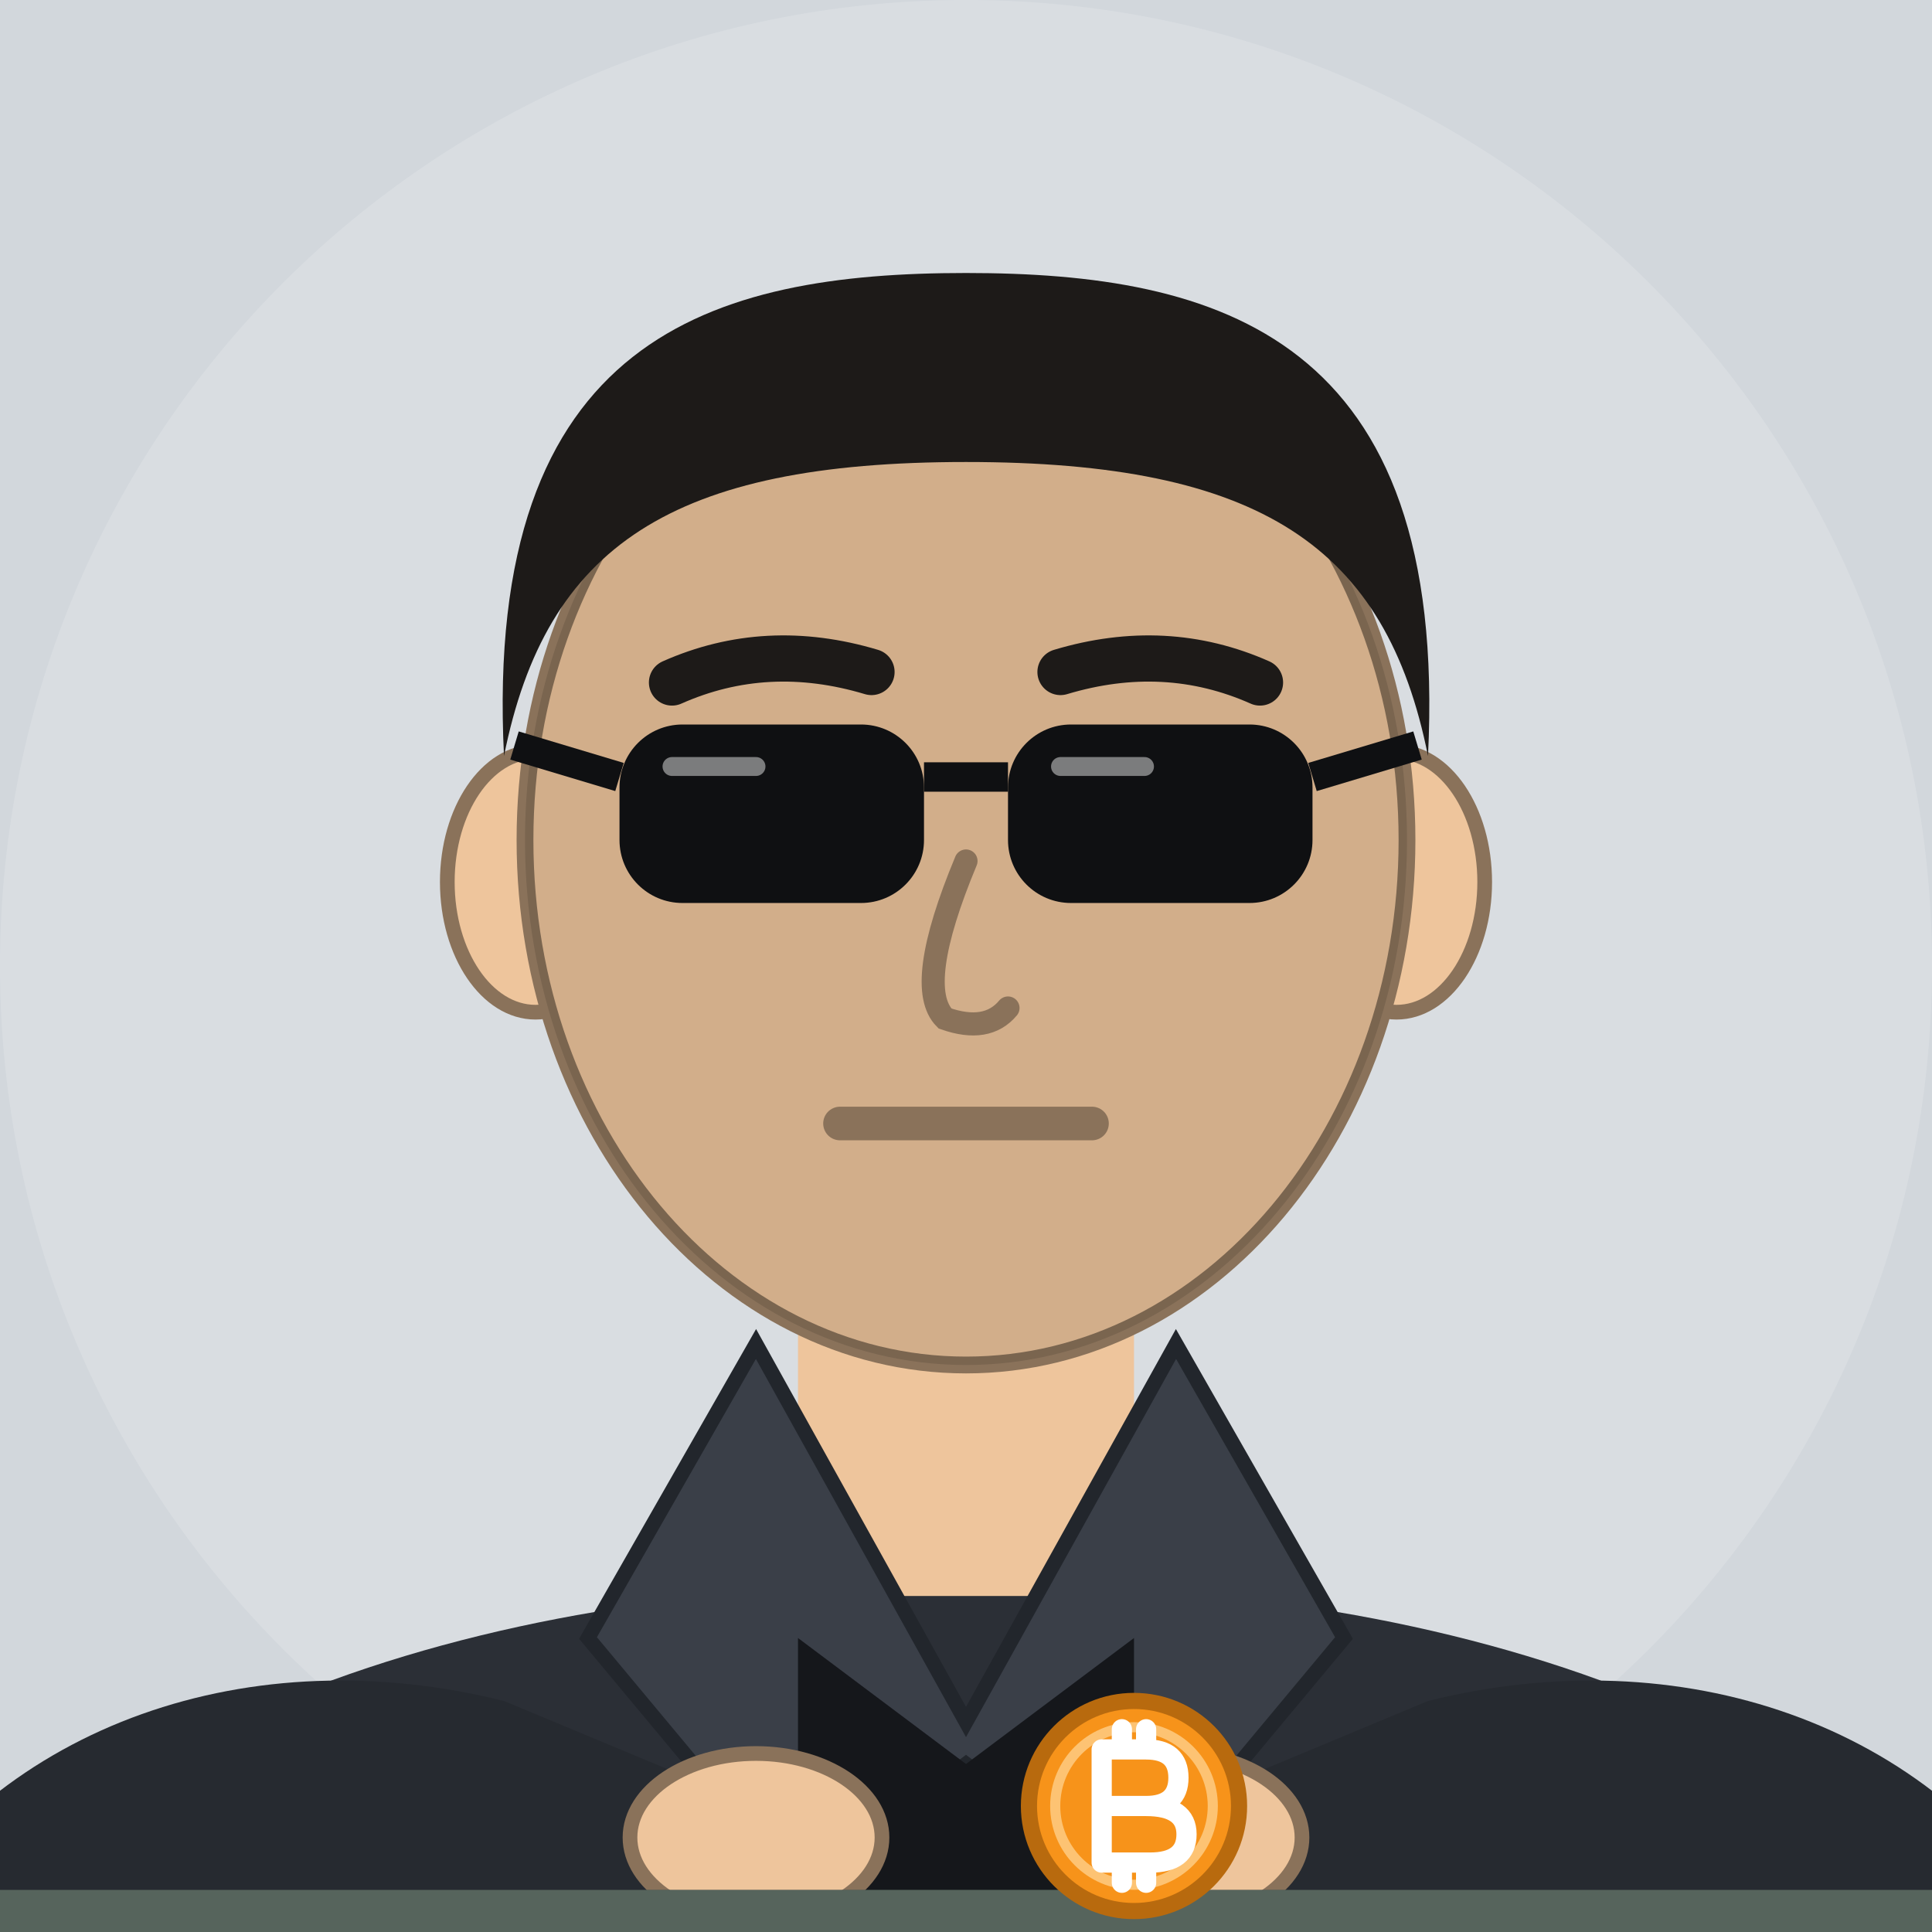
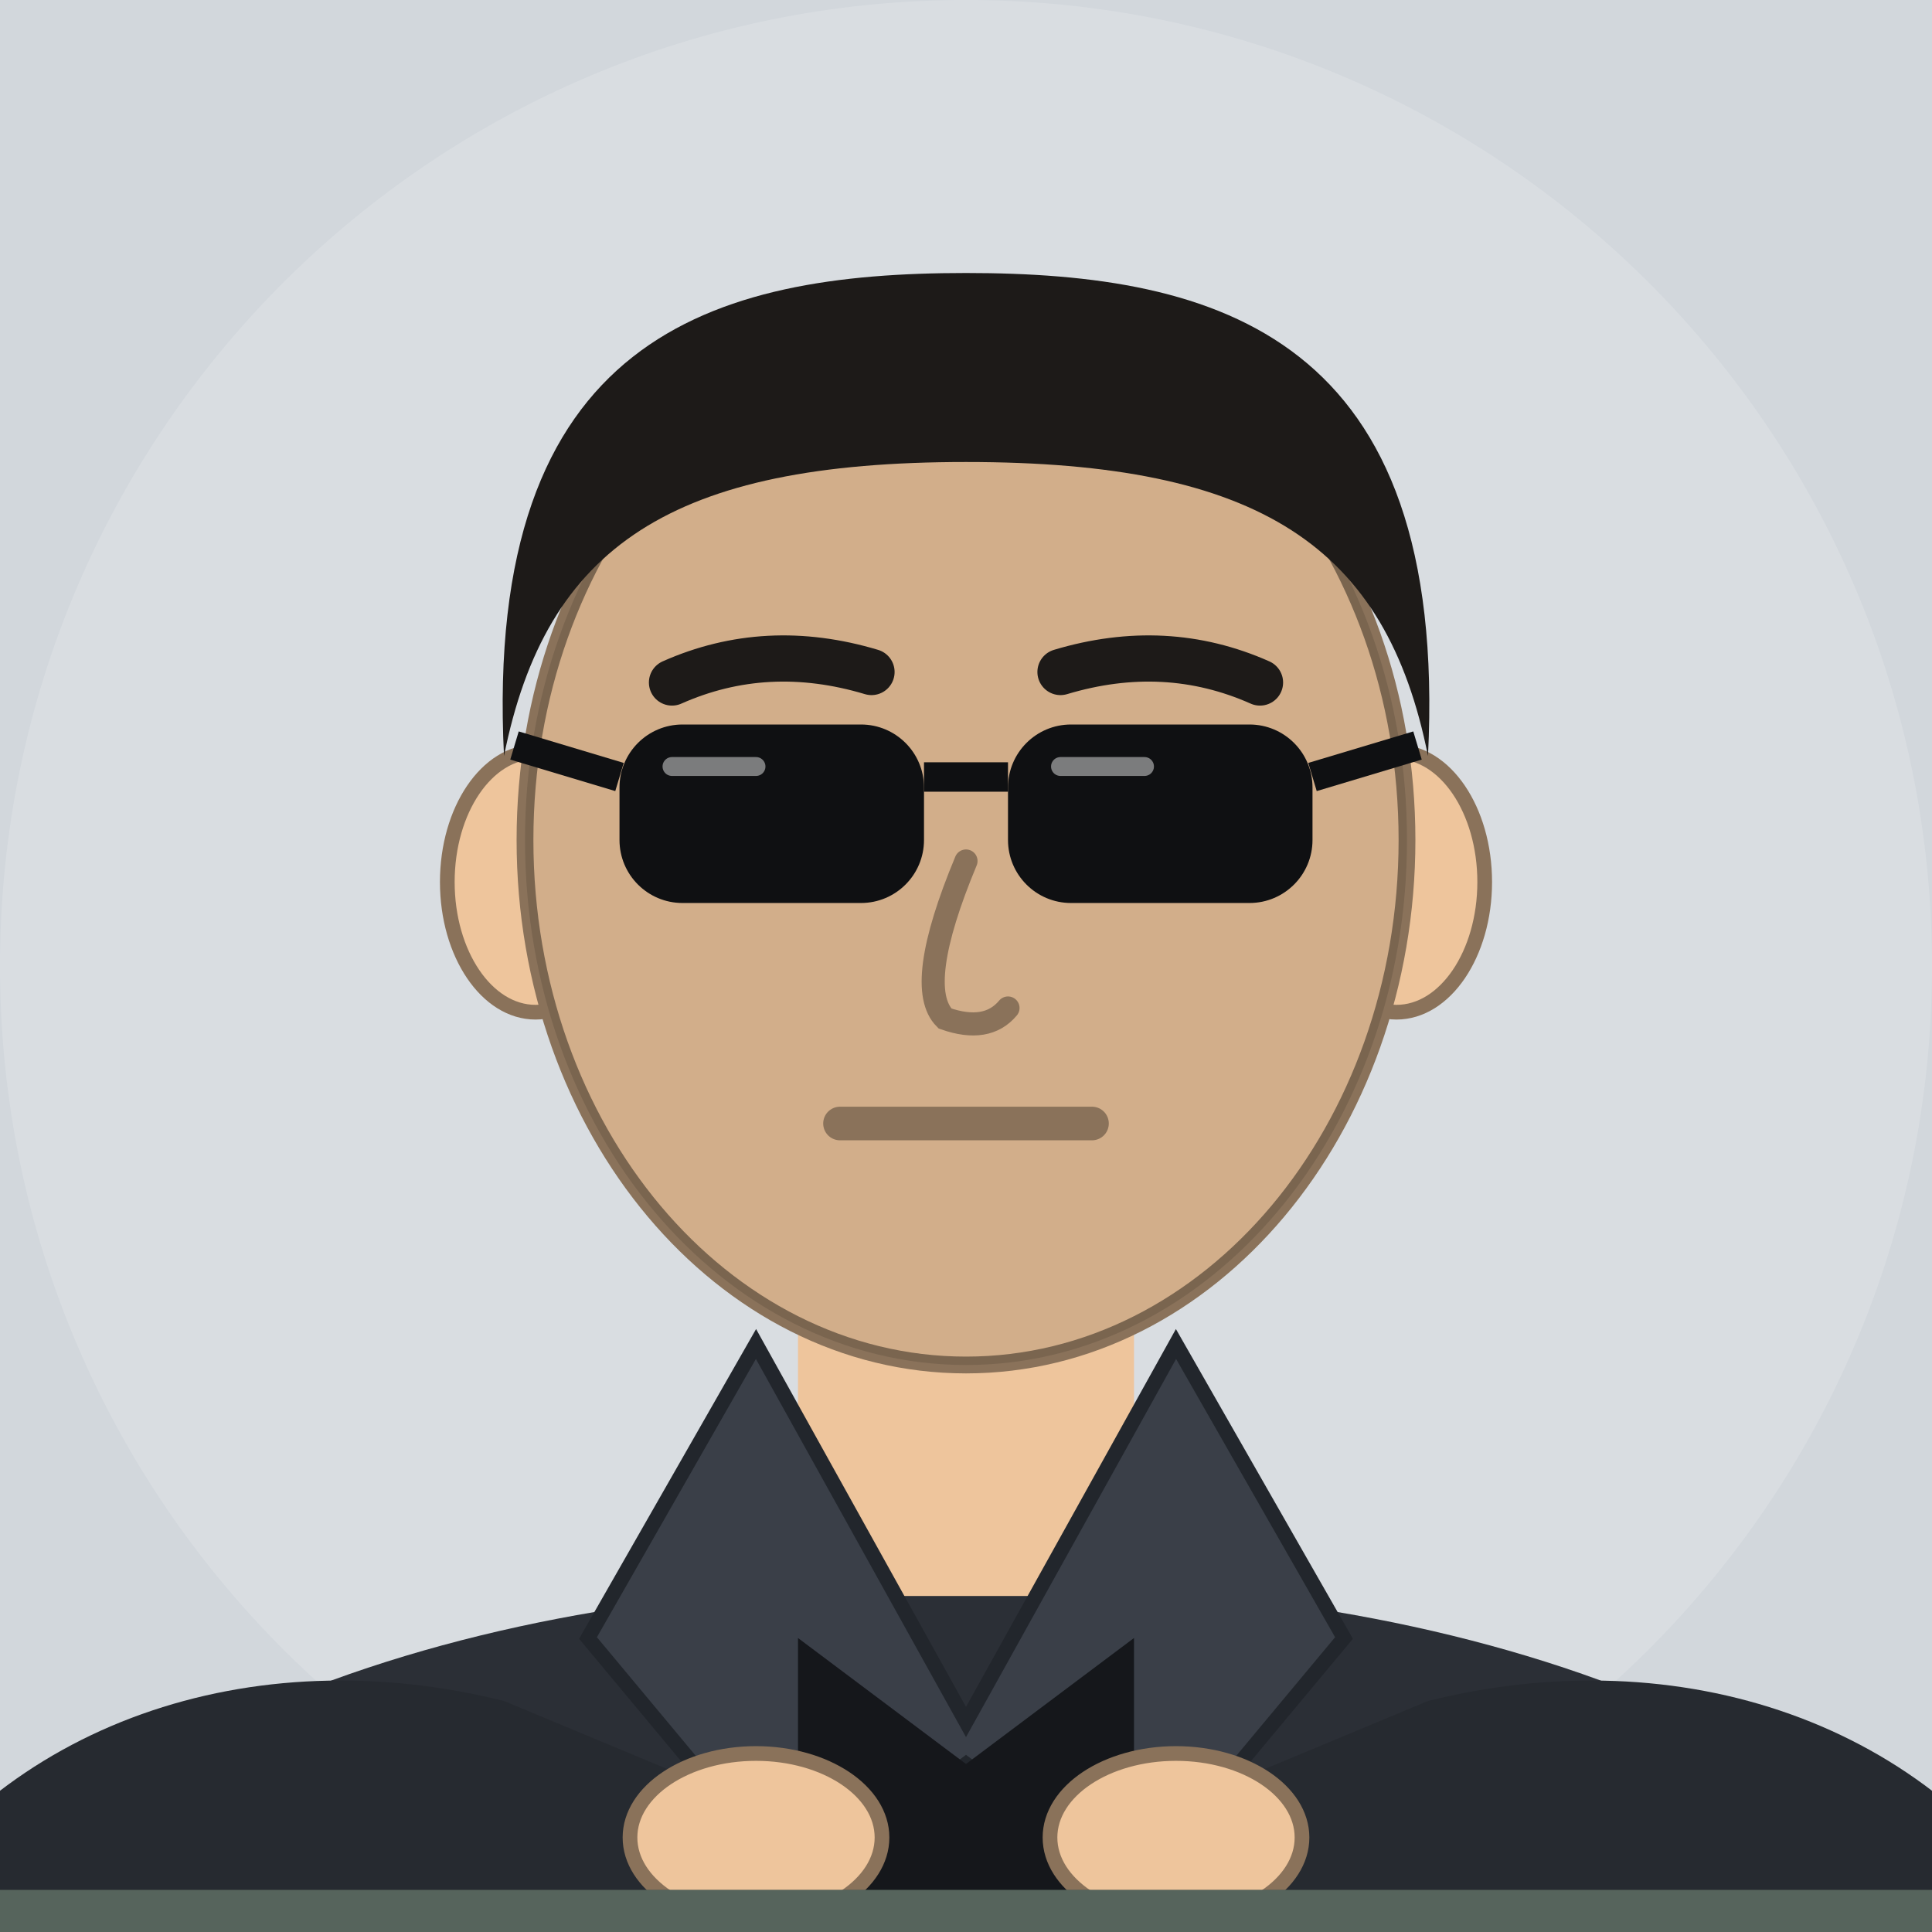
<svg xmlns="http://www.w3.org/2000/svg" viewBox="14 14 92 92" role="img" aria-label="Avatar">
  <rect width="120" height="120" rx="14" fill="#d2d7dc" />
  <circle cx="60" cy="60" r="46" fill="#ffffff" opacity=".16" />
  <path d="M52,68 L52,92 Q60,97 68,92 L68,68Z" fill="#eec59c" />
  <path d="M52,74 Q60,80 68,74 L68,70 L52,70Z" fill="#8a725a" opacity=".18" />
  <path d="M6,120 C8,101 28,92 48,90 L72,90 C92,92 112,101 114,120Z" fill="#2b2f36" />
  <path d="M42,92 L50,78 L60,96 L70,78 L78,92 L68,104 L60,98 L52,104Z" fill="#3a3f48" stroke="#22262c" stroke-width=".7" />
  <path d="M52,92 L60,98 L68,92 L68,120 L52,120Z" fill="#15171b" />
  <ellipse cx="39.5" cy="56" rx="4.2" ry="6.2" fill="#eec59c" stroke="#8a725a" stroke-width=".7" />
  <ellipse cx="80.5" cy="56" rx="4.2" ry="6.2" fill="#eec59c" stroke="#8a725a" stroke-width=".7" />
  <ellipse cx="60" cy="54" rx="21" ry="25" fill="#eec59c" stroke="#8a725a" stroke-width=".8" />
  <ellipse cx="60" cy="54" rx="21" ry="25" fill="#000" opacity=".12" />
  <path d="M60,55 Q57.5,61 59,62.5 Q61,63.2 62,62" fill="none" stroke="#8a725a" stroke-width="1.1" stroke-linecap="round" />
  <path d="M54,67.5 L66,67.5" fill="none" stroke="#8a725a" stroke-width="1.6" stroke-linecap="round" />
  <circle cx="51" cy="53" r="2.5" fill="#24170f" />
  <circle cx="69" cy="53" r="2.5" fill="#24170f" />
  <circle cx="51.8" cy="52.2" r=".7" fill="#fff" />
  <circle cx="69.8" cy="52.2" r=".7" fill="#fff" />
  <path d="M46,46.5 Q50.5,44.5 55.5,46" fill="none" stroke="#1d1a18" stroke-width="2.2" stroke-linecap="round" />
  <path d="M64.5,46 Q69.5,44.5 74,46.5" fill="none" stroke="#1d1a18" stroke-width="2.2" stroke-linecap="round" />
  <path d="M38,50 C37,30 48,27 60,27 C72,27 83,30 82,50 C80,40 74,36 60,36 C46,36 40,40 38,50Z" fill="#1d1a18" />
  <g fill="#0f1012">
    <rect x="43.5" y="48.5" width="14.5" height="8.5" rx="3" />
    <rect x="62" y="48.5" width="14.5" height="8.5" rx="3" />
  </g>
  <path d="M58,51 L62,51 M43.5,51 L38.5,49.5 M76.5,51 L81.5,49.5" stroke="#0f1012" stroke-width="1.4" />
  <path d="M46,50.5 L50,50.5 M64.5,50.5 L68.5,50.5" stroke="#ffffff" stroke-width=".9" opacity=".45" stroke-linecap="round" />
  <path d="M8,106 C14,96 26,92 38,95 L50,100 L47,106Z" fill="#262a30" />
  <path d="M112,106 C106,96 94,92 82,95 L70,100 L73,106Z" fill="#262a30" />
  <ellipse cx="50" cy="101.5" rx="6" ry="4" fill="#eec59c" stroke="#8a725a" stroke-width=".7" />
  <ellipse cx="70" cy="101.5" rx="6" ry="4" fill="#eec59c" stroke="#8a725a" stroke-width=".7" />
  <rect x="0" y="104" width="120" height="16" fill="#3e4a44" />
  <rect x="0" y="104" width="120" height="2.5" fill="#56645c" />
-   <g transform="translate(68,100) scale(0.962)">
-     <circle r="5.2" fill="#f7931a" stroke="#b86a0e" stroke-width=".8" />
-     <circle r="3.9" fill="none" stroke="#ffd08a" stroke-width=".5" opacity=".8" />
-     <path d="M-1.6,-2.8 L-1.6,2.8 M-1.6,-2.8 L0.6,-2.8 Q2.2,-2.8 2.2,-1.4 Q2.2,0 0.6,0 L-1.6,0 M0.6,0 Q2.6,0 2.6,1.4 Q2.6,2.8 0.8,2.8 L-1.6,2.8 M-0.6,-3.8 L-0.6,-2.8 M0.6,-3.8 L0.6,-2.8 M-0.6,2.8 L-0.6,3.8 M0.6,2.8 L0.6,3.8" fill="none" stroke="#ffffff" stroke-width="1" stroke-linecap="round" stroke-linejoin="round" />
-   </g>
</svg>
